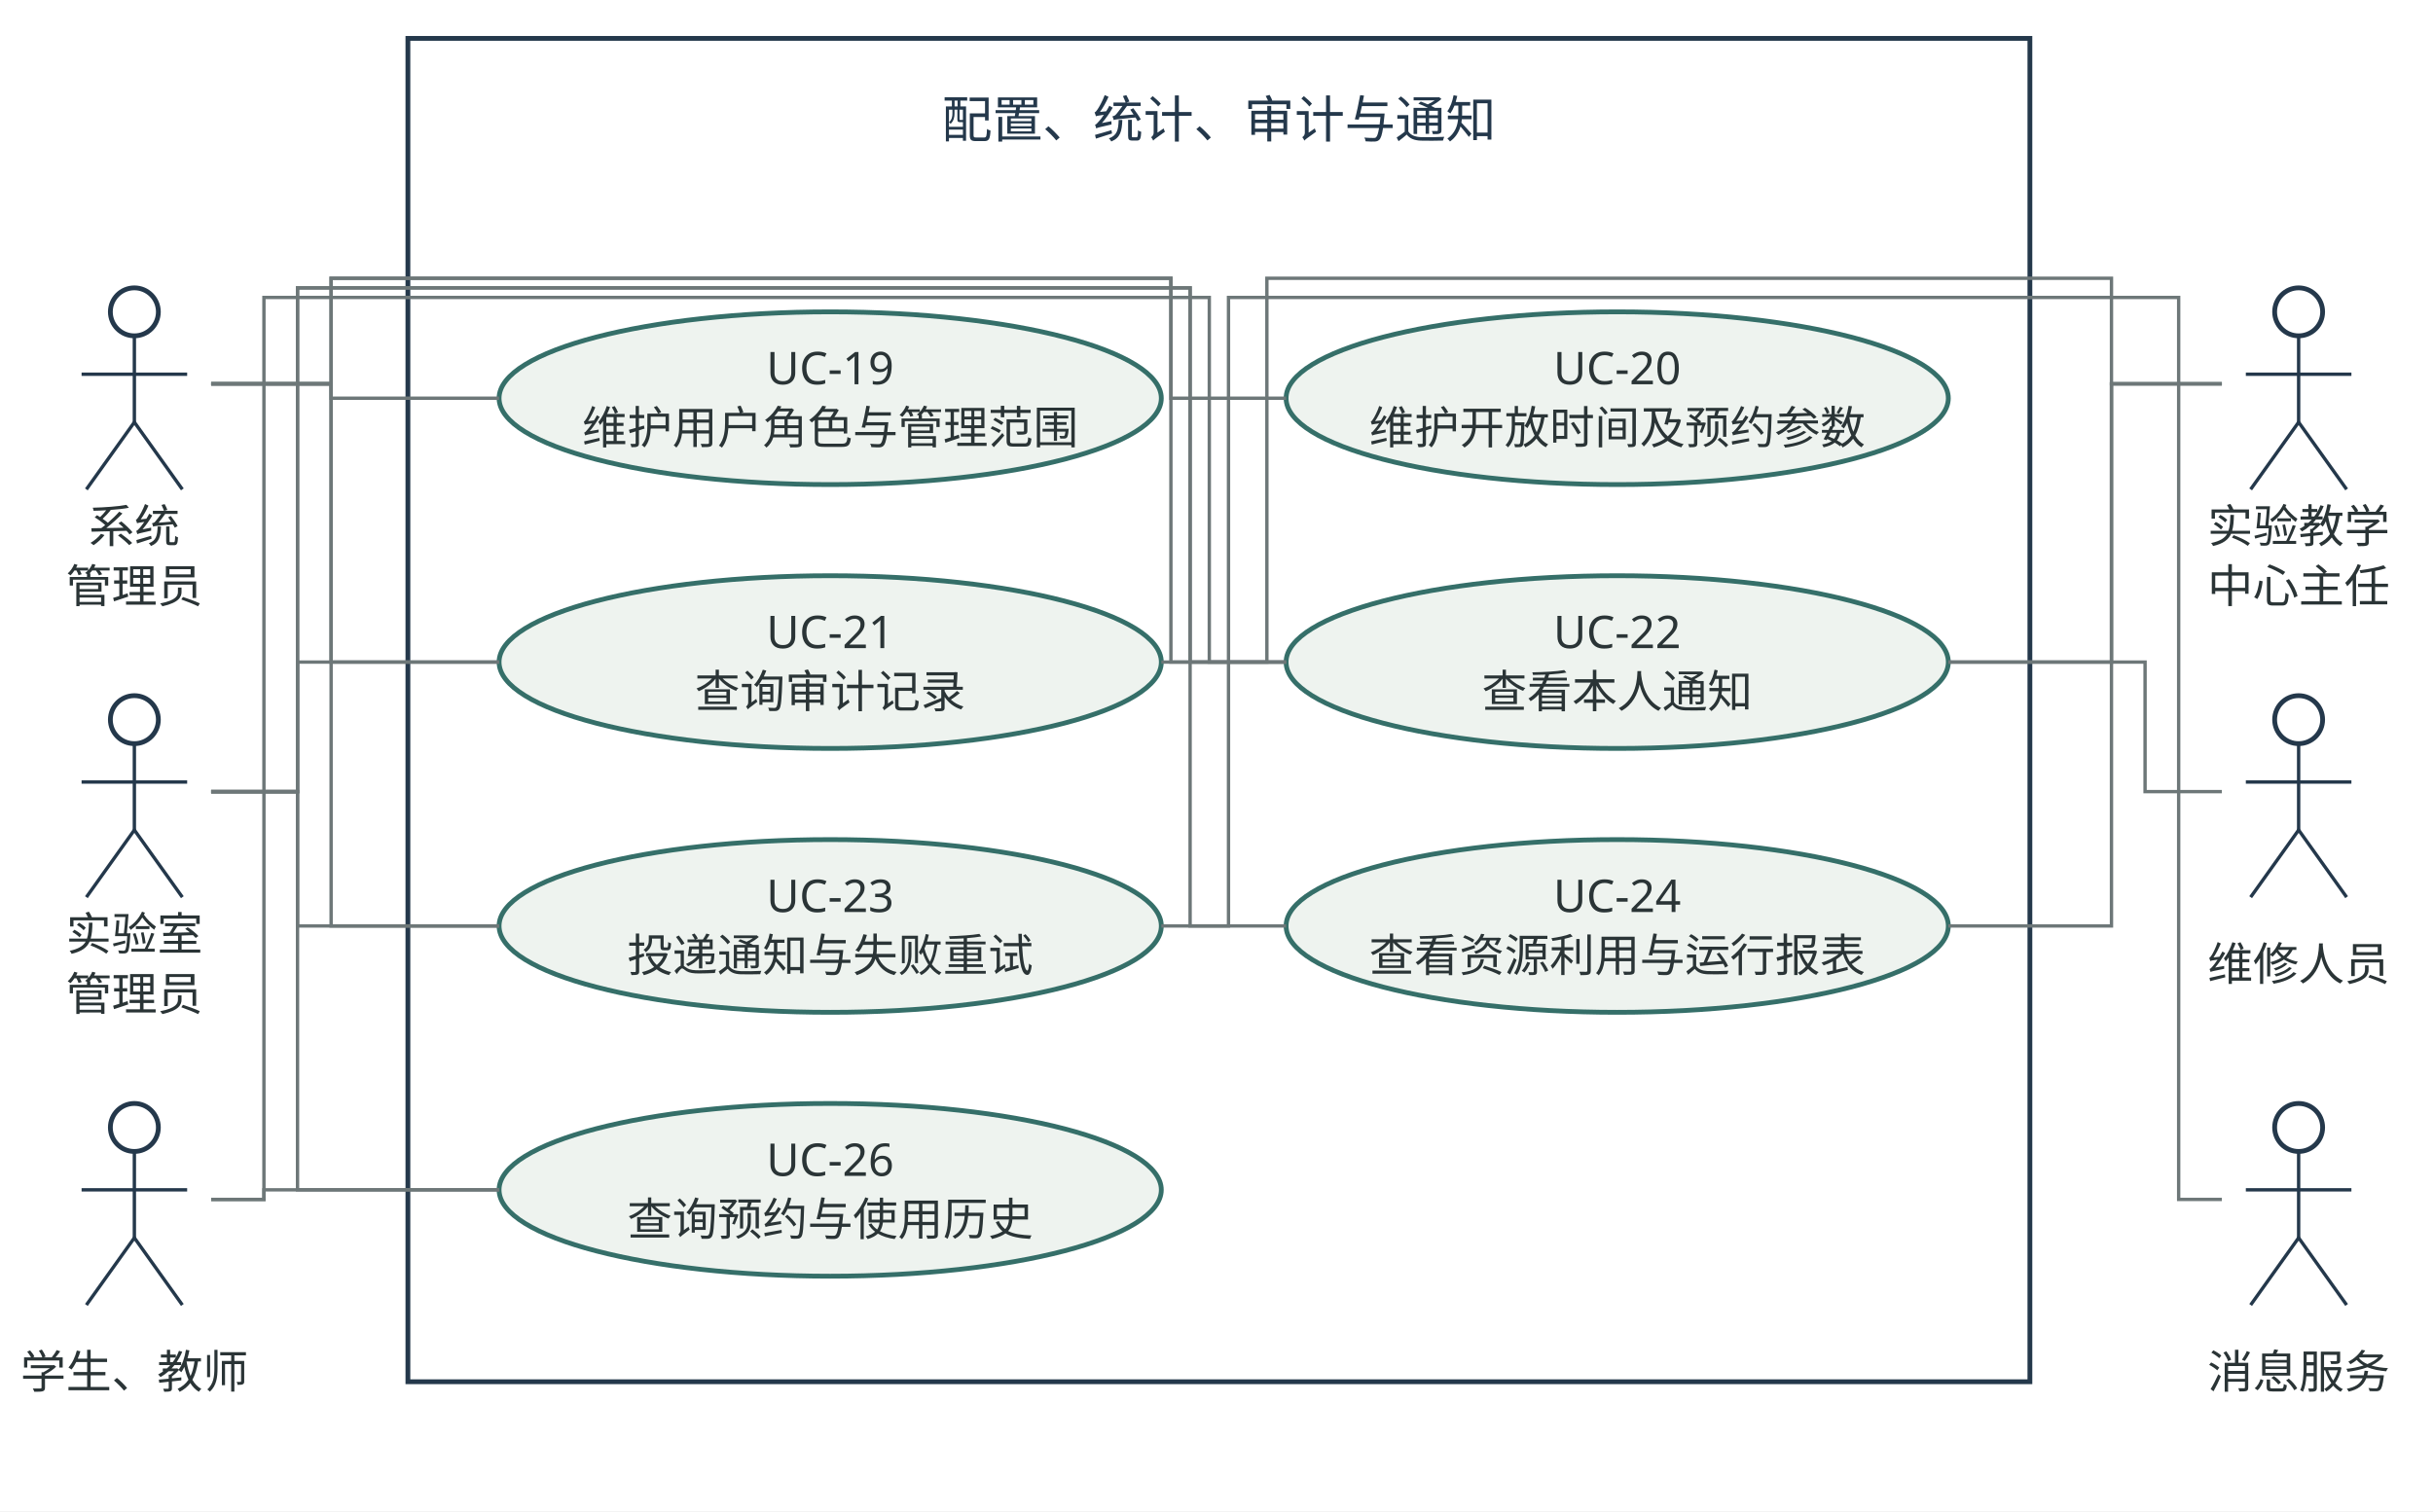
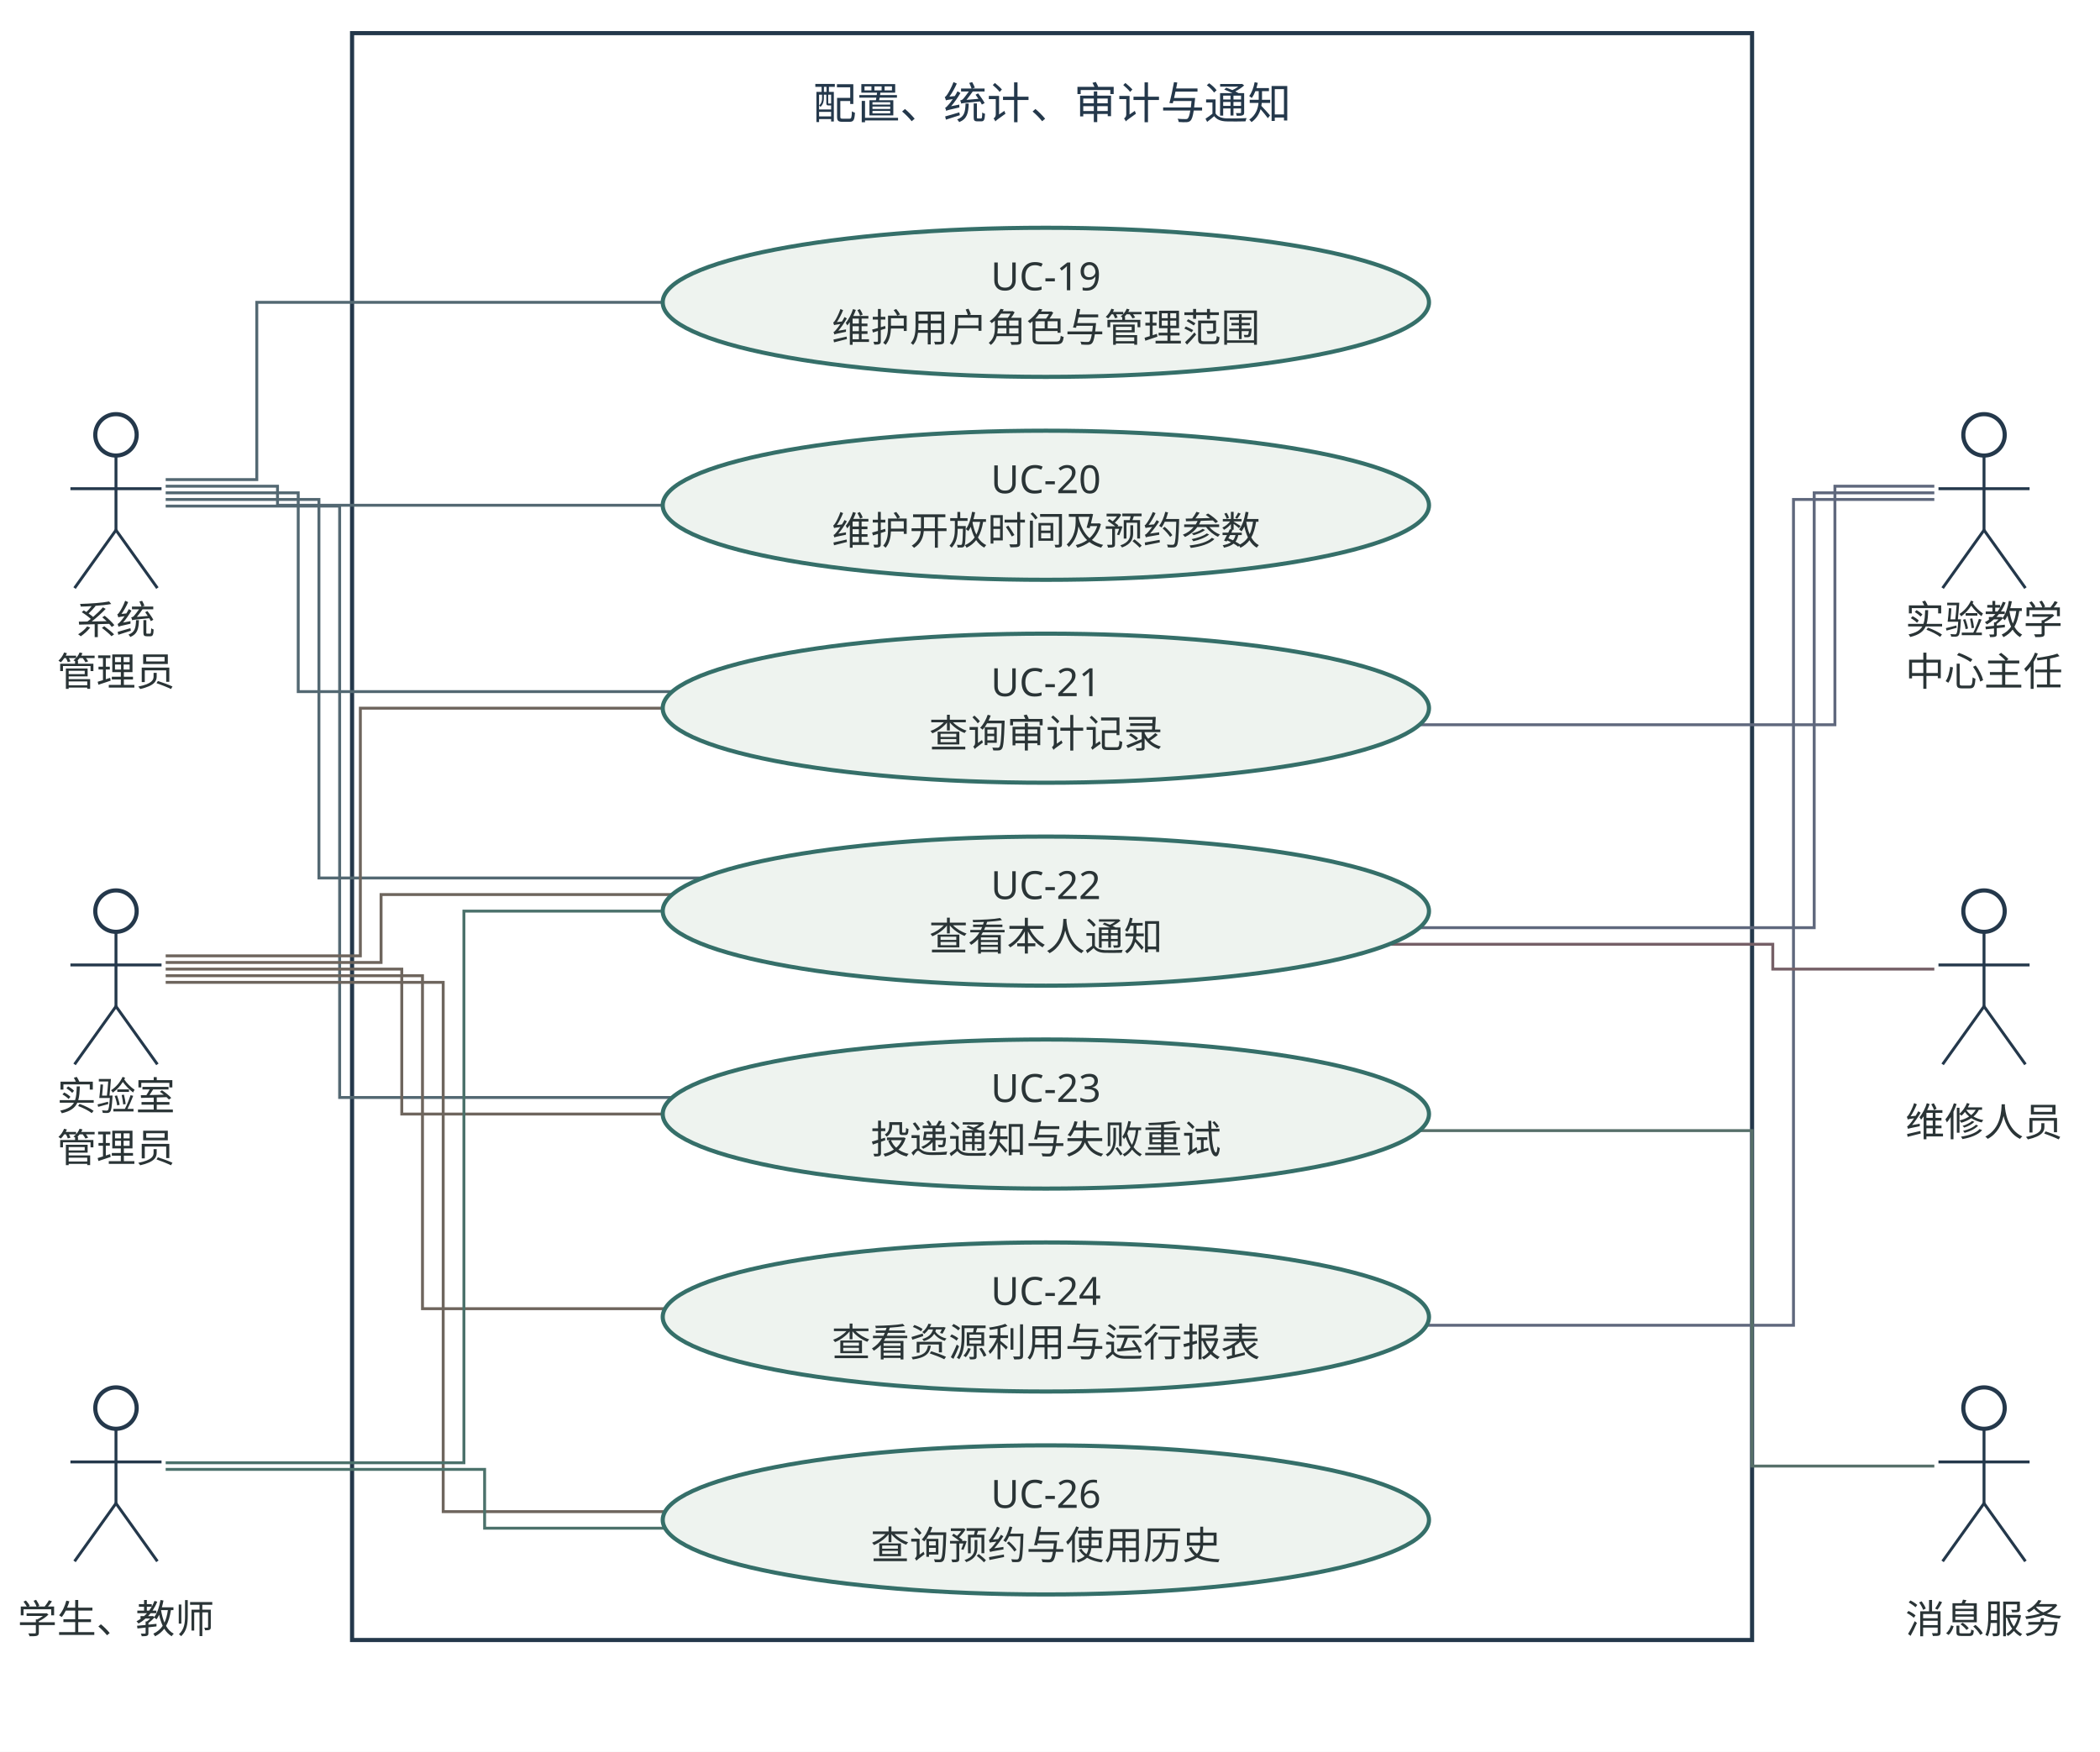
- <svg xmlns="http://www.w3.org/2000/svg" width="507" height="315" viewBox="0 0 507 315">
+ <svg xmlns="http://www.w3.org/2000/svg" width="507" height="423" viewBox="0 0 507 423">
  <rect width="100%" height="100%" fill="white" />
-   <rect x="85" y="8" width="338" height="280" fill="none" stroke="#24384b" />
+   <rect x="85" y="8" width="338" height="388" fill="none" stroke="#24384b" />
+   <polyline points="40.0,115.8 62,115.8 62,73.0 160.0,73.0" fill="none" stroke="#536872" stroke-width="0.7" />
+   <polyline points="40.0,117.4 67,117.4 67,122.0 160.0,122.0" fill="none" stroke="#536872" stroke-width="0.7" />
+   <polyline points="40.0,119.0 72,119.0 72,167.0 162.313,167.0" fill="none" stroke="#536872" stroke-width="0.7" />
+   <polyline points="40.0,120.6 77,120.6 77,212.0 169.638,212.0" fill="none" stroke="#536872" stroke-width="0.7" />
+   <polyline points="40.0,122.2 82,122.2 82,265.0 162.313,265.0" fill="none" stroke="#536872" stroke-width="0.7" />
+   <polyline points="40.0,230.8 87,230.8 87,171.0 160.0,171.0" fill="none" stroke="#6e655d" stroke-width="0.7" />
+   <polyline points="40.0,232.4 92,232.4 92,216.0 162.313,216.0" fill="none" stroke="#6e655d" stroke-width="0.7" />
+   <polyline points="40.0,234.0 97,234.0 97,269.0 160.0,269.0" fill="none" stroke="#6e655d" stroke-width="0.7" />
+   <polyline points="40.0,235.6 102,235.6 102,316.0 160.573,316.0" fill="none" stroke="#6e655d" stroke-width="0.7" />
+   <polyline points="40.0,237.2 107,237.2 107,365.0 160.573,365.0" fill="none" stroke="#6e655d" stroke-width="0.7" />
+   <polyline points="40.0,353.2 112,353.2 112,220.0 160.0,220.0" fill="none" stroke="#4b716b" stroke-width="0.7" />
+   <polyline points="40.0,354.8 117,354.8 117,369.0 160.573,369.0" fill="none" stroke="#4b716b" stroke-width="0.7" />
+   <polyline points="467.0,117.4 443,117.4 443,175.0 342.687,175.0" fill="none" stroke="#5f687d" stroke-width="0.7" />
+   <polyline points="467.0,119.0 438,119.0 438,224.0 342.687,224.0" fill="none" stroke="#5f687d" stroke-width="0.7" />
+   <polyline points="467.0,120.6 433,120.6 433,320.0 344.427,320.0" fill="none" stroke="#5f687d" stroke-width="0.7" />
+   <polyline points="467.0,234.0 428,234.0 428,228.0 335.362,228.0" fill="none" stroke="#755f66" stroke-width="0.7" />
+   <polyline points="467.0,354.0 423,354.0 423,273.0 342.687,273.0" fill="none" stroke="#57706a" stroke-width="0.7" />
  <text x="254" y="28.675" text-anchor="middle" font-family="Microsoft YaHei,sans-serif" font-size="10.5" fill="#24384b">配置、统计、审计与通知</text>
-   <ellipse cx="173.0" cy="83.0" rx="69.0" ry="18.0" fill="#eef3ef" stroke="#356f69" />
-   <text x="173.0" y="80.09" text-anchor="middle" font-family="Microsoft YaHei,sans-serif" font-size="9.4" fill="#2a3436">UC-19</text>
-   <text x="173.0" y="92.49" text-anchor="middle" font-family="Microsoft YaHei,sans-serif" font-size="9.4" fill="#2a3436">维护用户角色与管理范围</text>
-   <ellipse cx="337.0" cy="83.0" rx="69.0" ry="18.0" fill="#eef3ef" stroke="#356f69" />
-   <text x="337.0" y="80.09" text-anchor="middle" font-family="Microsoft YaHei,sans-serif" font-size="9.4" fill="#2a3436">UC-20</text>
-   <text x="337.0" y="92.49" text-anchor="middle" font-family="Microsoft YaHei,sans-serif" font-size="9.4" fill="#2a3436">维护开放时间及预约参数</text>
-   <ellipse cx="173.0" cy="138.0" rx="69.0" ry="18.0" fill="#eef3ef" stroke="#356f69" />
-   <text x="173.0" y="135.09" text-anchor="middle" font-family="Microsoft YaHei,sans-serif" font-size="9.4" fill="#2a3436">UC-21</text>
-   <text x="173.0" y="147.49" text-anchor="middle" font-family="Microsoft YaHei,sans-serif" font-size="9.4" fill="#2a3436">查询审计记录</text>
-   <ellipse cx="337.0" cy="138.0" rx="69.0" ry="18.0" fill="#eef3ef" stroke="#356f69" />
-   <text x="337.0" y="135.09" text-anchor="middle" font-family="Microsoft YaHei,sans-serif" font-size="9.4" fill="#2a3436">UC-22</text>
-   <text x="337.0" y="147.49" text-anchor="middle" font-family="Microsoft YaHei,sans-serif" font-size="9.4" fill="#2a3436">查看本人通知</text>
-   <ellipse cx="173.0" cy="193.0" rx="69.0" ry="18.0" fill="#eef3ef" stroke="#356f69" />
-   <text x="173.0" y="190.09" text-anchor="middle" font-family="Microsoft YaHei,sans-serif" font-size="9.4" fill="#2a3436">UC-23</text>
-   <text x="173.0" y="202.49" text-anchor="middle" font-family="Microsoft YaHei,sans-serif" font-size="9.4" fill="#2a3436">投递通知与失败重试</text>
-   <ellipse cx="337.0" cy="193.0" rx="69.0" ry="18.0" fill="#eef3ef" stroke="#356f69" />
-   <text x="337.0" y="190.09" text-anchor="middle" font-family="Microsoft YaHei,sans-serif" font-size="9.4" fill="#2a3436">UC-24</text>
-   <text x="337.0" y="202.49" text-anchor="middle" font-family="Microsoft YaHei,sans-serif" font-size="9.4" fill="#2a3436">查看资源利用与运行报表</text>
-   <ellipse cx="173.0" cy="248.0" rx="69.0" ry="18.0" fill="#eef3ef" stroke="#356f69" />
-   <text x="173.0" y="245.09" text-anchor="middle" font-family="Microsoft YaHei,sans-serif" font-size="9.4" fill="#2a3436">UC-26</text>
-   <text x="173.0" y="257.49" text-anchor="middle" font-family="Microsoft YaHei,sans-serif" font-size="9.4" fill="#2a3436">查询预约与使用历史</text>
-   <circle cx="28.0" cy="65" r="5" fill="none" stroke="#24384b" />
-   <polyline points="28.0,70 28.0,88" fill="none" stroke="#24384b" stroke-width="0.7" />
-   <polyline points="17.0,78 39.0,78" fill="none" stroke="#24384b" stroke-width="0.7" />
-   <polyline points="18.0,102 28.0,88 38.0,102" fill="none" stroke="#24384b" stroke-width="0.7" />
-   <text x="28.0" y="113.075" text-anchor="middle" font-family="Microsoft YaHei,sans-serif" font-size="9.5" fill="#2a3436">系统</text>
-   <text x="28.0" y="125.575" text-anchor="middle" font-family="Microsoft YaHei,sans-serif" font-size="9.5" fill="#2a3436">管理员</text>
-   <polyline points="44,80 69,80 69,83.0 104,83.0" fill="none" stroke="#6d7778" stroke-width="0.7" />
-   <polyline points="44,80 69,80 69,58 244,58 244,83.0 268,83.0" fill="none" stroke="#6d7778" stroke-width="0.7" />
-   <polyline points="44,80 69,80 69,138.0 104,138.0" fill="none" stroke="#6d7778" stroke-width="0.7" />
-   <polyline points="44,80 69,80 69,58 244,58 244,138.0 268,138.0" fill="none" stroke="#6d7778" stroke-width="0.7" />
-   <polyline points="44,80 69,80 69,193.0 104,193.0" fill="none" stroke="#6d7778" stroke-width="0.7" />
-   <circle cx="28.0" cy="150" r="5" fill="none" stroke="#24384b" />
-   <polyline points="28.0,155 28.0,173" fill="none" stroke="#24384b" stroke-width="0.7" />
-   <polyline points="17.0,163 39.0,163" fill="none" stroke="#24384b" stroke-width="0.7" />
-   <polyline points="18.0,187 28.0,173 38.0,187" fill="none" stroke="#24384b" stroke-width="0.7" />
-   <text x="28.0" y="198.075" text-anchor="middle" font-family="Microsoft YaHei,sans-serif" font-size="9.5" fill="#2a3436">实验室</text>
-   <text x="28.0" y="210.575" text-anchor="middle" font-family="Microsoft YaHei,sans-serif" font-size="9.5" fill="#2a3436">管理员</text>
-   <polyline points="44,165 62,165 62,138.0 104,138.0" fill="none" stroke="#6d7778" stroke-width="0.7" />
-   <polyline points="44,165 62,165 62,60 248,60 248,138.0 268,138.0" fill="none" stroke="#6d7778" stroke-width="0.7" />
-   <polyline points="44,165 62,165 62,193.0 104,193.0" fill="none" stroke="#6d7778" stroke-width="0.7" />
-   <polyline points="44,165 62,165 62,60 248,60 248,193.0 268,193.0" fill="none" stroke="#6d7778" stroke-width="0.7" />
-   <polyline points="44,165 62,165 62,248.0 104,248.0" fill="none" stroke="#6d7778" stroke-width="0.7" />
-   <circle cx="28.0" cy="235" r="5" fill="none" stroke="#24384b" />
-   <polyline points="28.0,240 28.0,258" fill="none" stroke="#24384b" stroke-width="0.7" />
-   <polyline points="17.0,248 39.0,248" fill="none" stroke="#24384b" stroke-width="0.7" />
-   <polyline points="18.0,272 28.0,258 38.0,272" fill="none" stroke="#24384b" stroke-width="0.7" />
-   <text x="28.0" y="289.325" text-anchor="middle" font-family="Microsoft YaHei,sans-serif" font-size="9.5" fill="#2a3436">学生、教师</text>
-   <polyline points="44,250 55,250 55,62 252,62 252,138.0 268,138.0" fill="none" stroke="#6d7778" stroke-width="0.7" />
-   <polyline points="44,250 55,250 55,248.0 104,248.0" fill="none" stroke="#6d7778" stroke-width="0.7" />
-   <circle cx="479.0" cy="65" r="5" fill="none" stroke="#24384b" />
-   <polyline points="479.0,70 479.0,88" fill="none" stroke="#24384b" stroke-width="0.7" />
-   <polyline points="468.0,78 490.0,78" fill="none" stroke="#24384b" stroke-width="0.7" />
-   <polyline points="469.0,102 479.0,88 489.0,102" fill="none" stroke="#24384b" stroke-width="0.7" />
-   <text x="479.0" y="113.075" text-anchor="middle" font-family="Microsoft YaHei,sans-serif" font-size="9.5" fill="#2a3436">实验教学</text>
-   <text x="479.0" y="125.575" text-anchor="middle" font-family="Microsoft YaHei,sans-serif" font-size="9.5" fill="#2a3436">中心主任</text>
-   <polyline points="463,80 440,80 440,58 264,58 264,138.0 242,138.0" fill="none" stroke="#6d7778" stroke-width="0.7" />
-   <polyline points="463,80 440,80 440,138.0 406,138.0" fill="none" stroke="#6d7778" stroke-width="0.7" />
-   <polyline points="463,80 440,80 440,193.0 406,193.0" fill="none" stroke="#6d7778" stroke-width="0.7" />
-   <circle cx="479.0" cy="150" r="5" fill="none" stroke="#24384b" />
-   <polyline points="479.0,155 479.0,173" fill="none" stroke="#24384b" stroke-width="0.7" />
-   <polyline points="468.0,163 490.0,163" fill="none" stroke="#24384b" stroke-width="0.7" />
-   <polyline points="469.0,187 479.0,173 489.0,187" fill="none" stroke="#24384b" stroke-width="0.7" />
-   <text x="479.0" y="204.325" text-anchor="middle" font-family="Microsoft YaHei,sans-serif" font-size="9.5" fill="#2a3436">维修人员</text>
-   <polyline points="463,165 447,165 447,138.0 406,138.0" fill="none" stroke="#6d7778" stroke-width="0.7" />
-   <circle cx="479.0" cy="235" r="5" fill="none" stroke="#24384b" />
-   <polyline points="479.0,240 479.0,258" fill="none" stroke="#24384b" stroke-width="0.7" />
-   <polyline points="468.0,248 490.0,248" fill="none" stroke="#24384b" stroke-width="0.7" />
-   <polyline points="469.0,272 479.0,258 489.0,272" fill="none" stroke="#24384b" stroke-width="0.7" />
-   <text x="479.0" y="289.325" text-anchor="middle" font-family="Microsoft YaHei,sans-serif" font-size="9.5" fill="#2a3436">消息服务</text>
-   <polyline points="463,250 454,250 454,62 256,62 256,193.0 242,193.0" fill="none" stroke="#6d7778" stroke-width="0.7" />
+   <ellipse cx="252.5" cy="73.0" rx="92.5" ry="18.0" fill="#eef3ef" stroke="#356f69" />
+   <text x="252.5" y="70.09" text-anchor="middle" font-family="Microsoft YaHei,sans-serif" font-size="9.4" fill="#2a3436">UC-19</text>
+   <text x="252.5" y="82.49" text-anchor="middle" font-family="Microsoft YaHei,sans-serif" font-size="9.4" fill="#2a3436">维护用户角色与管理范围</text>
+   <ellipse cx="252.5" cy="122.0" rx="92.5" ry="18.0" fill="#eef3ef" stroke="#356f69" />
+   <text x="252.5" y="119.09" text-anchor="middle" font-family="Microsoft YaHei,sans-serif" font-size="9.4" fill="#2a3436">UC-20</text>
+   <text x="252.5" y="131.49" text-anchor="middle" font-family="Microsoft YaHei,sans-serif" font-size="9.4" fill="#2a3436">维护开放时间及预约参数</text>
+   <ellipse cx="252.5" cy="171.0" rx="92.5" ry="18.0" fill="#eef3ef" stroke="#356f69" />
+   <text x="252.5" y="168.09" text-anchor="middle" font-family="Microsoft YaHei,sans-serif" font-size="9.4" fill="#2a3436">UC-21</text>
+   <text x="252.5" y="180.49" text-anchor="middle" font-family="Microsoft YaHei,sans-serif" font-size="9.4" fill="#2a3436">查询审计记录</text>
+   <ellipse cx="252.5" cy="220.0" rx="92.5" ry="18.0" fill="#eef3ef" stroke="#356f69" />
+   <text x="252.5" y="217.09" text-anchor="middle" font-family="Microsoft YaHei,sans-serif" font-size="9.4" fill="#2a3436">UC-22</text>
+   <text x="252.5" y="229.49" text-anchor="middle" font-family="Microsoft YaHei,sans-serif" font-size="9.4" fill="#2a3436">查看本人通知</text>
+   <ellipse cx="252.5" cy="269.0" rx="92.5" ry="18.0" fill="#eef3ef" stroke="#356f69" />
+   <text x="252.5" y="266.09" text-anchor="middle" font-family="Microsoft YaHei,sans-serif" font-size="9.4" fill="#2a3436">UC-23</text>
+   <text x="252.5" y="278.49" text-anchor="middle" font-family="Microsoft YaHei,sans-serif" font-size="9.4" fill="#2a3436">投递通知与失败重试</text>
+   <ellipse cx="252.5" cy="318.0" rx="92.5" ry="18.0" fill="#eef3ef" stroke="#356f69" />
+   <text x="252.5" y="315.09" text-anchor="middle" font-family="Microsoft YaHei,sans-serif" font-size="9.4" fill="#2a3436">UC-24</text>
+   <text x="252.5" y="327.49" text-anchor="middle" font-family="Microsoft YaHei,sans-serif" font-size="9.4" fill="#2a3436">查看资源利用与运行报表</text>
+   <ellipse cx="252.5" cy="367.0" rx="92.5" ry="18.0" fill="#eef3ef" stroke="#356f69" />
+   <text x="252.5" y="364.09" text-anchor="middle" font-family="Microsoft YaHei,sans-serif" font-size="9.4" fill="#2a3436">UC-26</text>
+   <text x="252.5" y="376.49" text-anchor="middle" font-family="Microsoft YaHei,sans-serif" font-size="9.4" fill="#2a3436">查询预约与使用历史</text>
+   <circle cx="28.0" cy="105" r="5" fill="none" stroke="#24384b" />
+   <polyline points="28.0,110 28.0,128" fill="none" stroke="#24384b" stroke-width="0.7" />
+   <polyline points="17.0,118 39.0,118" fill="none" stroke="#24384b" stroke-width="0.7" />
+   <polyline points="18.0,142 28.0,128 38.0,142" fill="none" stroke="#24384b" stroke-width="0.7" />
+   <text x="28.0" y="153.075" text-anchor="middle" font-family="Microsoft YaHei,sans-serif" font-size="9.5" fill="#2a3436">系统</text>
+   <text x="28.0" y="165.575" text-anchor="middle" font-family="Microsoft YaHei,sans-serif" font-size="9.5" fill="#2a3436">管理员</text>
+   <circle cx="28.0" cy="220" r="5" fill="none" stroke="#24384b" />
+   <polyline points="28.0,225 28.0,243" fill="none" stroke="#24384b" stroke-width="0.7" />
+   <polyline points="17.0,233 39.0,233" fill="none" stroke="#24384b" stroke-width="0.7" />
+   <polyline points="18.0,257 28.0,243 38.0,257" fill="none" stroke="#24384b" stroke-width="0.7" />
+   <text x="28.0" y="268.075" text-anchor="middle" font-family="Microsoft YaHei,sans-serif" font-size="9.5" fill="#2a3436">实验室</text>
+   <text x="28.0" y="280.575" text-anchor="middle" font-family="Microsoft YaHei,sans-serif" font-size="9.5" fill="#2a3436">管理员</text>
+   <circle cx="28.0" cy="340" r="5" fill="none" stroke="#24384b" />
+   <polyline points="28.0,345 28.0,363" fill="none" stroke="#24384b" stroke-width="0.7" />
+   <polyline points="17.0,353 39.0,353" fill="none" stroke="#24384b" stroke-width="0.7" />
+   <polyline points="18.0,377 28.0,363 38.0,377" fill="none" stroke="#24384b" stroke-width="0.7" />
+   <text x="28.0" y="394.325" text-anchor="middle" font-family="Microsoft YaHei,sans-serif" font-size="9.5" fill="#2a3436">学生、教师</text>
+   <circle cx="479.0" cy="105" r="5" fill="none" stroke="#24384b" />
+   <polyline points="479.0,110 479.0,128" fill="none" stroke="#24384b" stroke-width="0.7" />
+   <polyline points="468.0,118 490.0,118" fill="none" stroke="#24384b" stroke-width="0.7" />
+   <polyline points="469.0,142 479.0,128 489.0,142" fill="none" stroke="#24384b" stroke-width="0.7" />
+   <text x="479.0" y="153.075" text-anchor="middle" font-family="Microsoft YaHei,sans-serif" font-size="9.5" fill="#2a3436">实验教学</text>
+   <text x="479.0" y="165.575" text-anchor="middle" font-family="Microsoft YaHei,sans-serif" font-size="9.5" fill="#2a3436">中心主任</text>
+   <circle cx="479.0" cy="220" r="5" fill="none" stroke="#24384b" />
+   <polyline points="479.0,225 479.0,243" fill="none" stroke="#24384b" stroke-width="0.7" />
+   <polyline points="468.0,233 490.0,233" fill="none" stroke="#24384b" stroke-width="0.7" />
+   <polyline points="469.0,257 479.0,243 489.0,257" fill="none" stroke="#24384b" stroke-width="0.7" />
+   <text x="479.0" y="274.325" text-anchor="middle" font-family="Microsoft YaHei,sans-serif" font-size="9.5" fill="#2a3436">维修人员</text>
+   <circle cx="479.0" cy="340" r="5" fill="none" stroke="#24384b" />
+   <polyline points="479.0,345 479.0,363" fill="none" stroke="#24384b" stroke-width="0.7" />
+   <polyline points="468.0,353 490.0,353" fill="none" stroke="#24384b" stroke-width="0.7" />
+   <polyline points="469.0,377 479.0,363 489.0,377" fill="none" stroke="#24384b" stroke-width="0.7" />
+   <text x="479.0" y="394.325" text-anchor="middle" font-family="Microsoft YaHei,sans-serif" font-size="9.5" fill="#2a3436">消息服务</text>
</svg>
